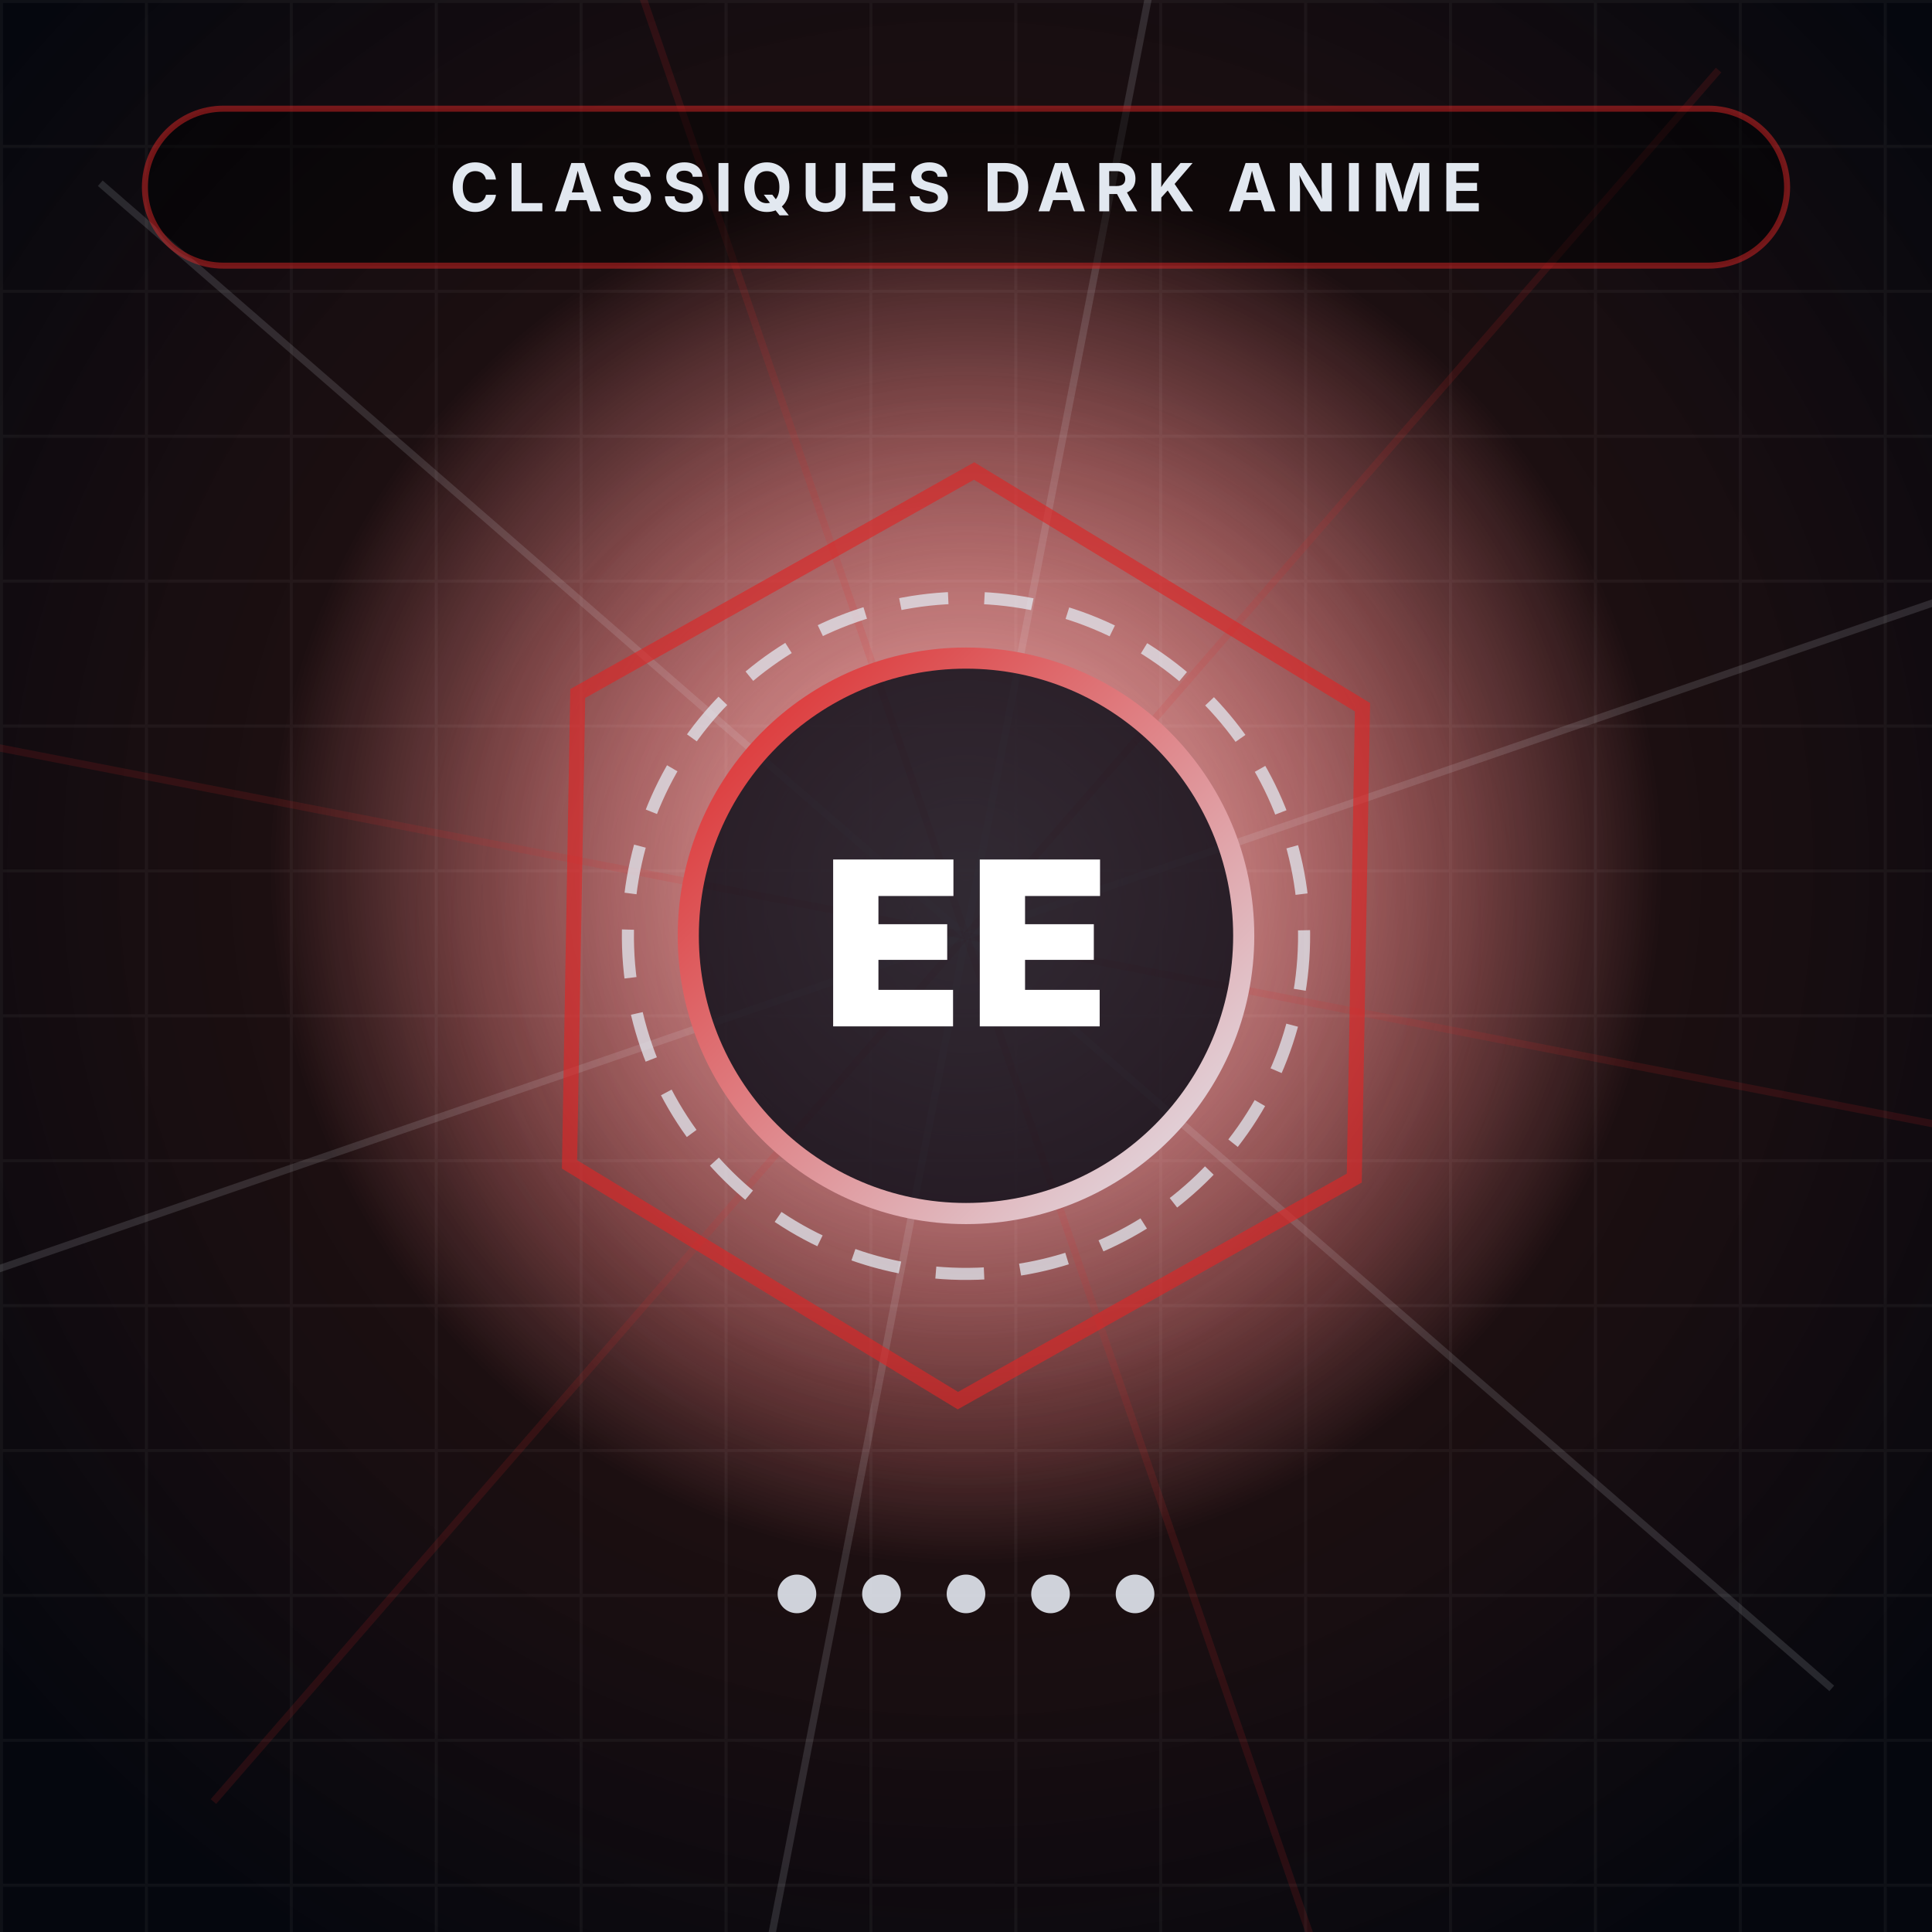
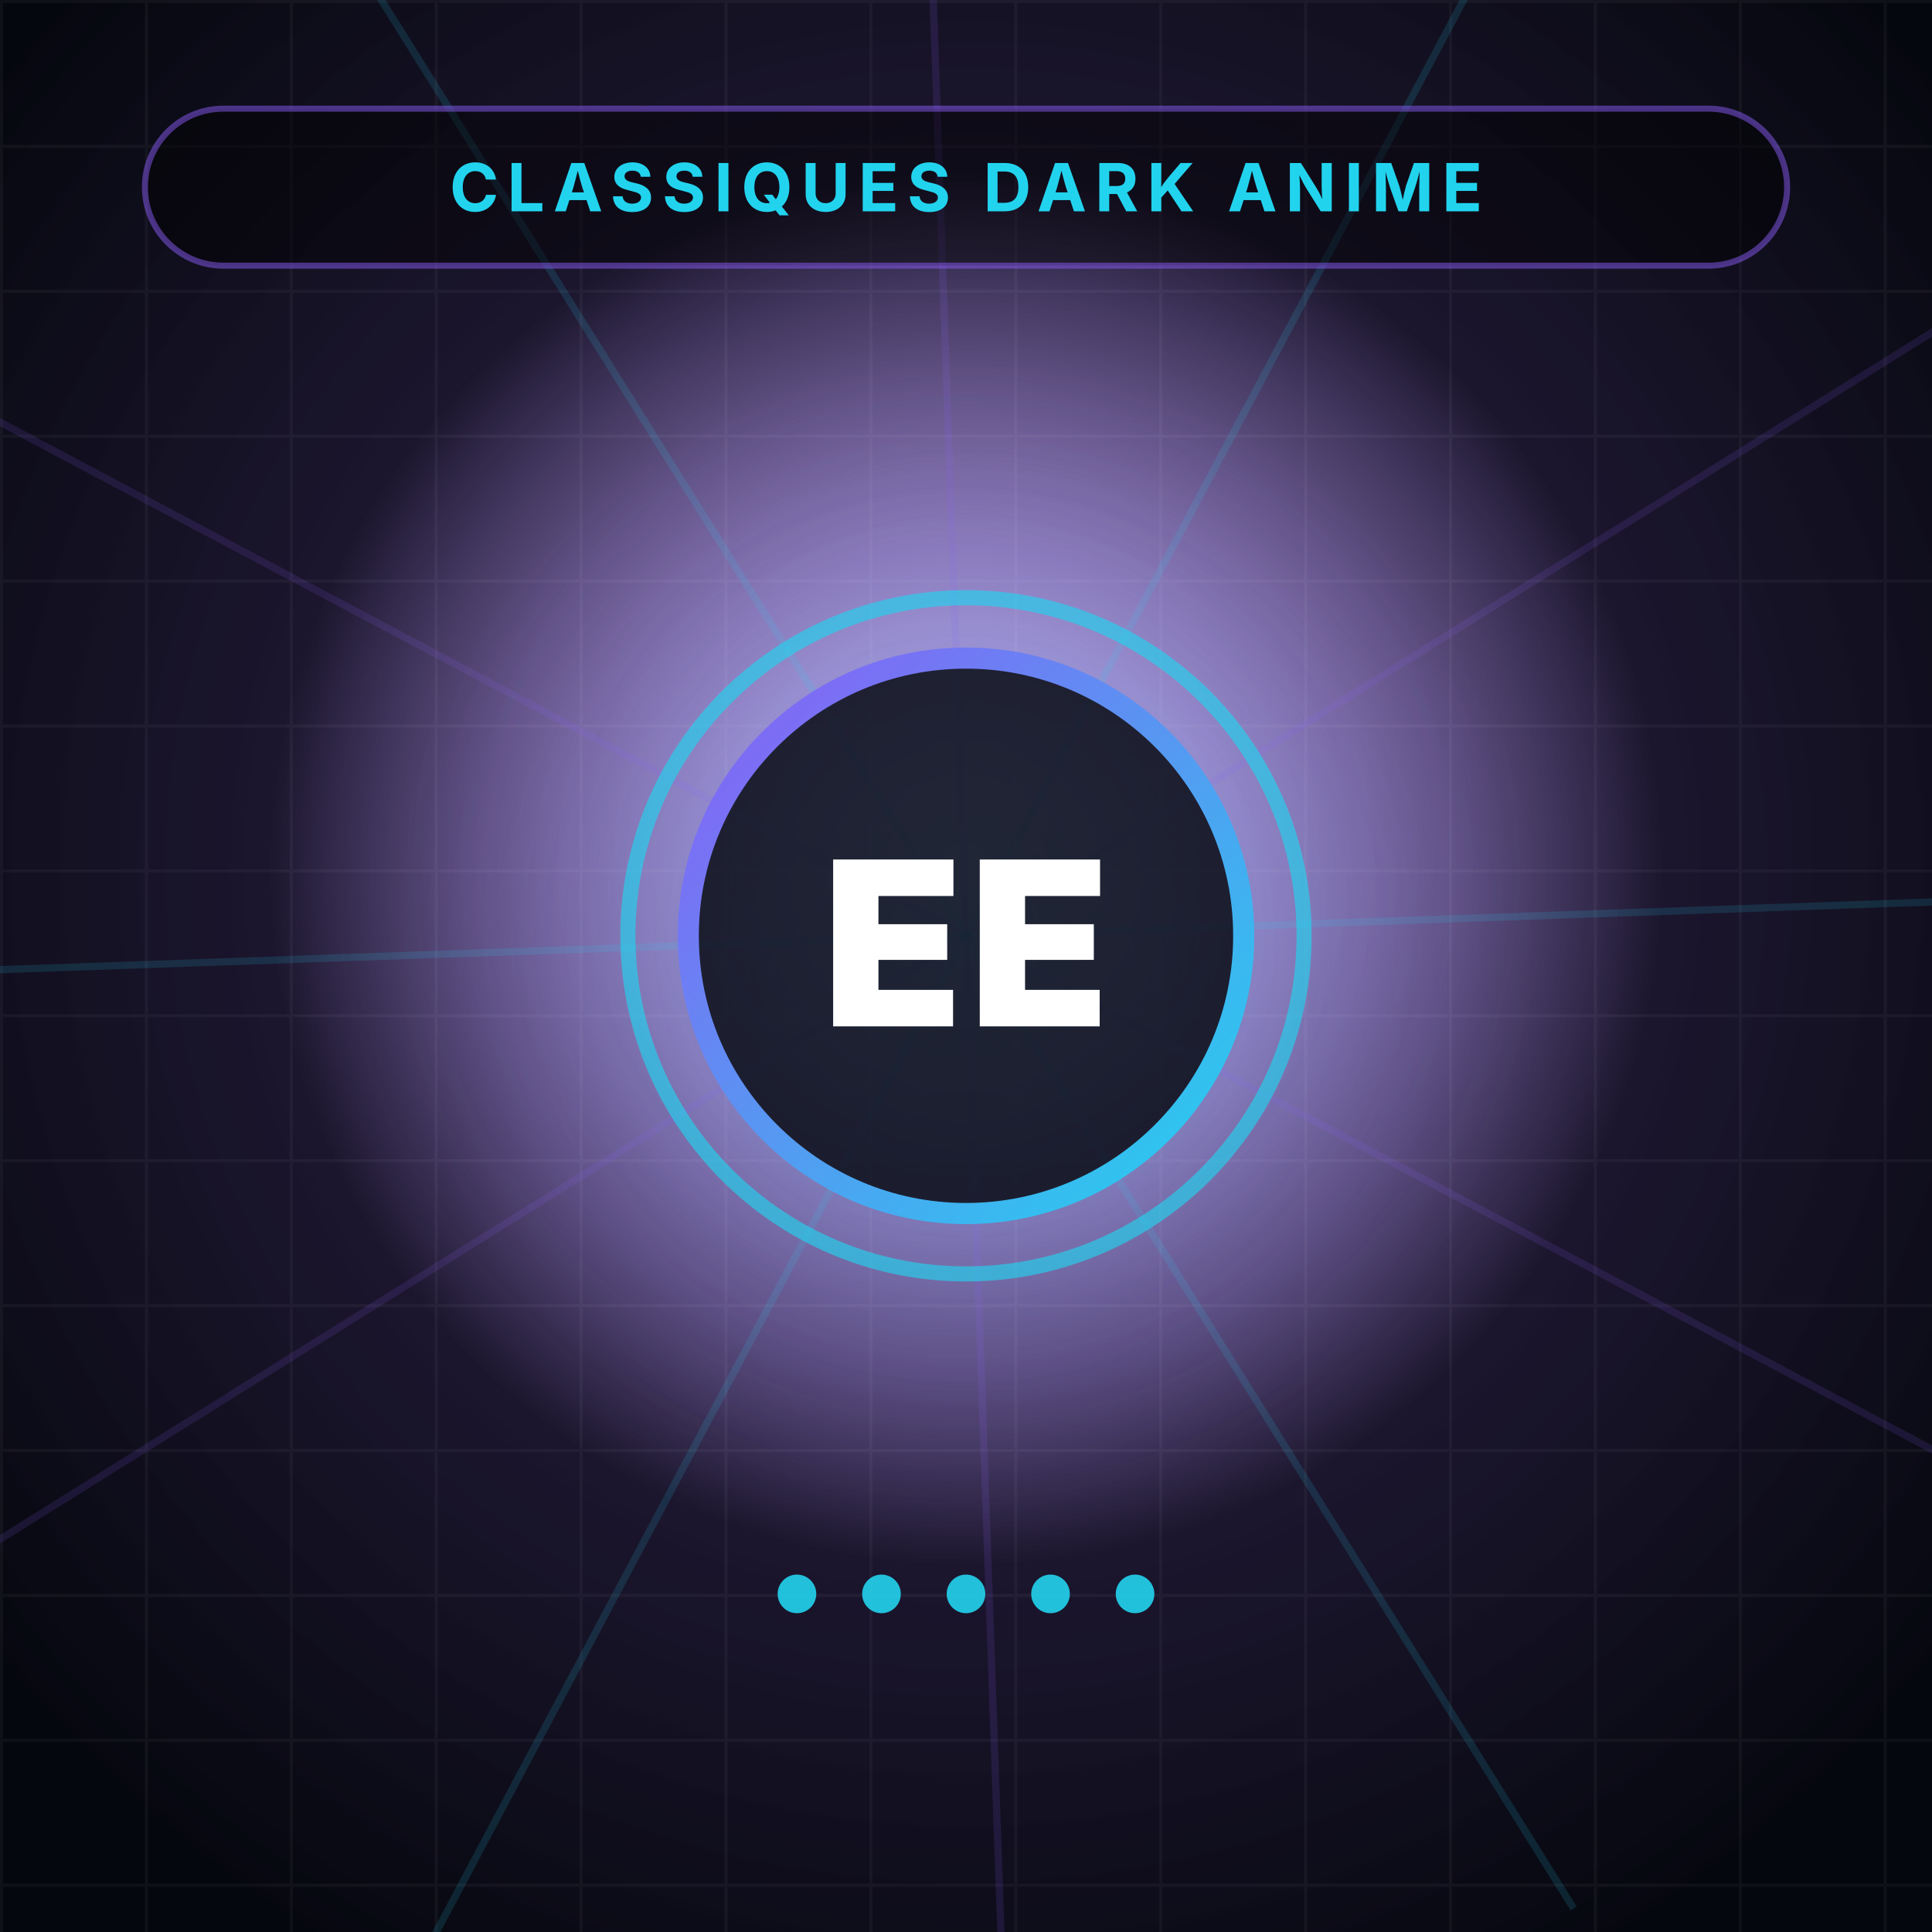
<svg xmlns="http://www.w3.org/2000/svg" viewBox="0 0 320 320" width="320" height="320">
  <defs>
    <radialGradient id="bgGrad" cx="50%" cy="45%" r="65%">
-       <stop offset="0%" stop-color="#dc2626" stop-opacity="0.34" />
-       <stop offset="55%" stop-color="#140608" stop-opacity="0.96" />
+       <stop offset="0%" stop-color="#8b5cf6" stop-opacity="0.36" />
+       <stop offset="55%" stop-color="#130d26" stop-opacity="0.96" />
      <stop offset="100%" stop-color="#05070e" stop-opacity="1" />
    </radialGradient>
    <radialGradient id="glow" cx="50%" cy="50%" r="50%">
-       <stop offset="0%" stop-color="#e2e8f0" stop-opacity="0.7" />
-       <stop offset="100%" stop-color="#dc2626" stop-opacity="0" />
+       <stop offset="0%" stop-color="#22d3ee" stop-opacity="0.7" />
+       <stop offset="100%" stop-color="#8b5cf6" stop-opacity="0" />
    </radialGradient>
    <linearGradient id="badgeGrad" x1="0%" y1="0%" x2="100%" y2="100%">
-       <stop offset="0%" stop-color="#dc2626" />
-       <stop offset="100%" stop-color="#e2e8f0" />
+       <stop offset="0%" stop-color="#8b5cf6" />
+       <stop offset="100%" stop-color="#22d3ee" />
    </linearGradient>
    <pattern id="grid" width="24" height="24" patternUnits="userSpaceOnUse">
      <path d="M 24 0 L 0 0 0 24" fill="none" stroke="#ffffff" stroke-opacity="0.04" stroke-width="1" />
    </pattern>
  </defs>
  <rect width="320" height="320" fill="url(#bgGrad)" />
  <rect width="320" height="320" fill="url(#grid)" />
-   <g transform="rotate(10 160 155)">
-     <line x1="160" y1="155" x2="349.971" y2="158.316" stroke="#dc2626" stroke-width="1.2" opacity="0.14" />
-     <line x1="160" y1="155" x2="322.862" y2="252.857" stroke="#e2e8f0" stroke-width="1.2" opacity="0.14" />
-     <line x1="160" y1="155" x2="252.114" y2="321.178" stroke="#dc2626" stroke-width="1.2" opacity="0.14" />
-     <line x1="160" y1="155" x2="156.684" y2="344.971" stroke="#e2e8f0" stroke-width="1.2" opacity="0.14" />
-     <line x1="160" y1="155" x2="62.143" y2="317.862" stroke="#dc2626" stroke-width="1.2" opacity="0.14" />
-     <line x1="160" y1="155" x2="-6.178" y2="247.114" stroke="#e2e8f0" stroke-width="1.2" opacity="0.14" />
-     <line x1="160" y1="155" x2="-29.971" y2="151.684" stroke="#dc2626" stroke-width="1.2" opacity="0.14" />
-     <line x1="160" y1="155" x2="-2.862" y2="57.143" stroke="#e2e8f0" stroke-width="1.2" opacity="0.14" />
-     <line x1="160" y1="155" x2="67.886" y2="-11.178" stroke="#dc2626" stroke-width="1.2" opacity="0.14" />
-     <line x1="160" y1="155" x2="163.316" y2="-34.971" stroke="#e2e8f0" stroke-width="1.2" opacity="0.14" />
-     <line x1="160" y1="155" x2="257.857" y2="-7.862" stroke="#dc2626" stroke-width="1.2" opacity="0.14" />
-     <line x1="160" y1="155" x2="326.178" y2="62.886" stroke="#e2e8f0" stroke-width="1.2" opacity="0.14" />
+   <g transform="rotate(28 160 155)">
+     <line x1="160" y1="155" x2="350.0" y2="155.0" stroke="#8b5cf6" stroke-width="1.2" opacity="0.14" />
+     <line x1="160" y1="155" x2="324.5" y2="250.0" stroke="#22d3ee" stroke-width="1.2" opacity="0.14" />
+     <line x1="160" y1="155" x2="255.0" y2="319.5" stroke="#8b5cf6" stroke-width="1.2" opacity="0.14" />
+     <line x1="160" y1="155" x2="160.0" y2="345.0" stroke="#22d3ee" stroke-width="1.2" opacity="0.14" />
+     <line x1="160" y1="155" x2="65.0" y2="319.5" stroke="#8b5cf6" stroke-width="1.2" opacity="0.14" />
+     <line x1="160" y1="155" x2="-4.5" y2="250.0" stroke="#22d3ee" stroke-width="1.2" opacity="0.14" />
+     <line x1="160" y1="155" x2="-30.0" y2="155.0" stroke="#8b5cf6" stroke-width="1.2" opacity="0.14" />
+     <line x1="160" y1="155" x2="-4.5" y2="60.0" stroke="#22d3ee" stroke-width="1.2" opacity="0.14" />
+     <line x1="160" y1="155" x2="65.0" y2="-9.5" stroke="#8b5cf6" stroke-width="1.2" opacity="0.14" />
+     <line x1="160" y1="155" x2="160.0" y2="-35.0" stroke="#22d3ee" stroke-width="1.2" opacity="0.14" />
+     <line x1="160" y1="155" x2="255.0" y2="-9.5" stroke="#8b5cf6" stroke-width="1.2" opacity="0.14" />
+     <line x1="160" y1="155" x2="324.5" y2="60.0" stroke="#22d3ee" stroke-width="1.2" opacity="0.14" />
  </g>
  <circle cx="160" cy="155" r="95" fill="url(#glow)" opacity="0.35" />
-   <g transform="rotate(1 160 155)">
-     <polygon points="160,78 225,116 225,194 160,232 95,194 95,116" fill="none" stroke="#dc2626" stroke-width="2.5" opacity="0.65" />
-     <circle cx="160" cy="155" r="56" fill="none" stroke="#e2e8f0" stroke-width="2" stroke-dasharray="8 6" opacity="0.75" />
-   </g>
-   <circle cx="160" cy="155" r="46" fill="#090c16" fill-opacity="0.82" stroke="url(#badgeGrad)" stroke-width="3.5" />
+   <circle cx="160" cy="155" r="56" fill="none" stroke="#22d3ee" stroke-width="2.5" opacity="0.65" />
+   <circle cx="160" cy="155" r="46" fill="#090c16" fill-opacity="0.85" stroke="url(#badgeGrad)" stroke-width="3.5" />
  <text x="160" y="170" text-anchor="middle" font-family="system-ui, -apple-system, 'Segoe UI', sans-serif" font-weight="900" font-size="38" letter-spacing="1" fill="#ffffff">EE</text>
-   <rect x="24" y="18" width="272" height="26" rx="13" fill="#000000" fill-opacity="0.45" stroke="#dc2626" stroke-opacity="0.5" />
-   <text x="160" y="35" text-anchor="middle" font-family="system-ui, -apple-system, 'Segoe UI', sans-serif" font-weight="700" font-size="11" letter-spacing="1.4" fill="#e2e8f0">CLASSIQUES DARK ANIME</text>
-   <circle cx="132" cy="264" r="3.2" fill="#e2e8f0" opacity="0.9" />
-   <circle cx="146" cy="264" r="3.2" fill="#e2e8f0" opacity="0.9" />
-   <circle cx="160" cy="264" r="3.2" fill="#e2e8f0" opacity="0.9" />
-   <circle cx="174" cy="264" r="3.2" fill="#e2e8f0" opacity="0.9" />
-   <circle cx="188" cy="264" r="3.2" fill="#e2e8f0" opacity="0.9" />
+   <rect x="24" y="18" width="272" height="26" rx="13" fill="#000000" fill-opacity="0.45" stroke="#8b5cf6" stroke-opacity="0.5" />
+   <text x="160" y="35" text-anchor="middle" font-family="system-ui, -apple-system, 'Segoe UI', sans-serif" font-weight="700" font-size="11" letter-spacing="1.4" fill="#22d3ee">CLASSIQUES DARK ANIME</text>
+   <circle cx="132.0" cy="264" r="3.2" fill="#22d3ee" opacity="0.9" />
+   <circle cx="146.0" cy="264" r="3.2" fill="#22d3ee" opacity="0.9" />
+   <circle cx="160.0" cy="264" r="3.2" fill="#22d3ee" opacity="0.9" />
+   <circle cx="174.0" cy="264" r="3.2" fill="#22d3ee" opacity="0.9" />
+   <circle cx="188.0" cy="264" r="3.2" fill="#22d3ee" opacity="0.9" />
</svg>
